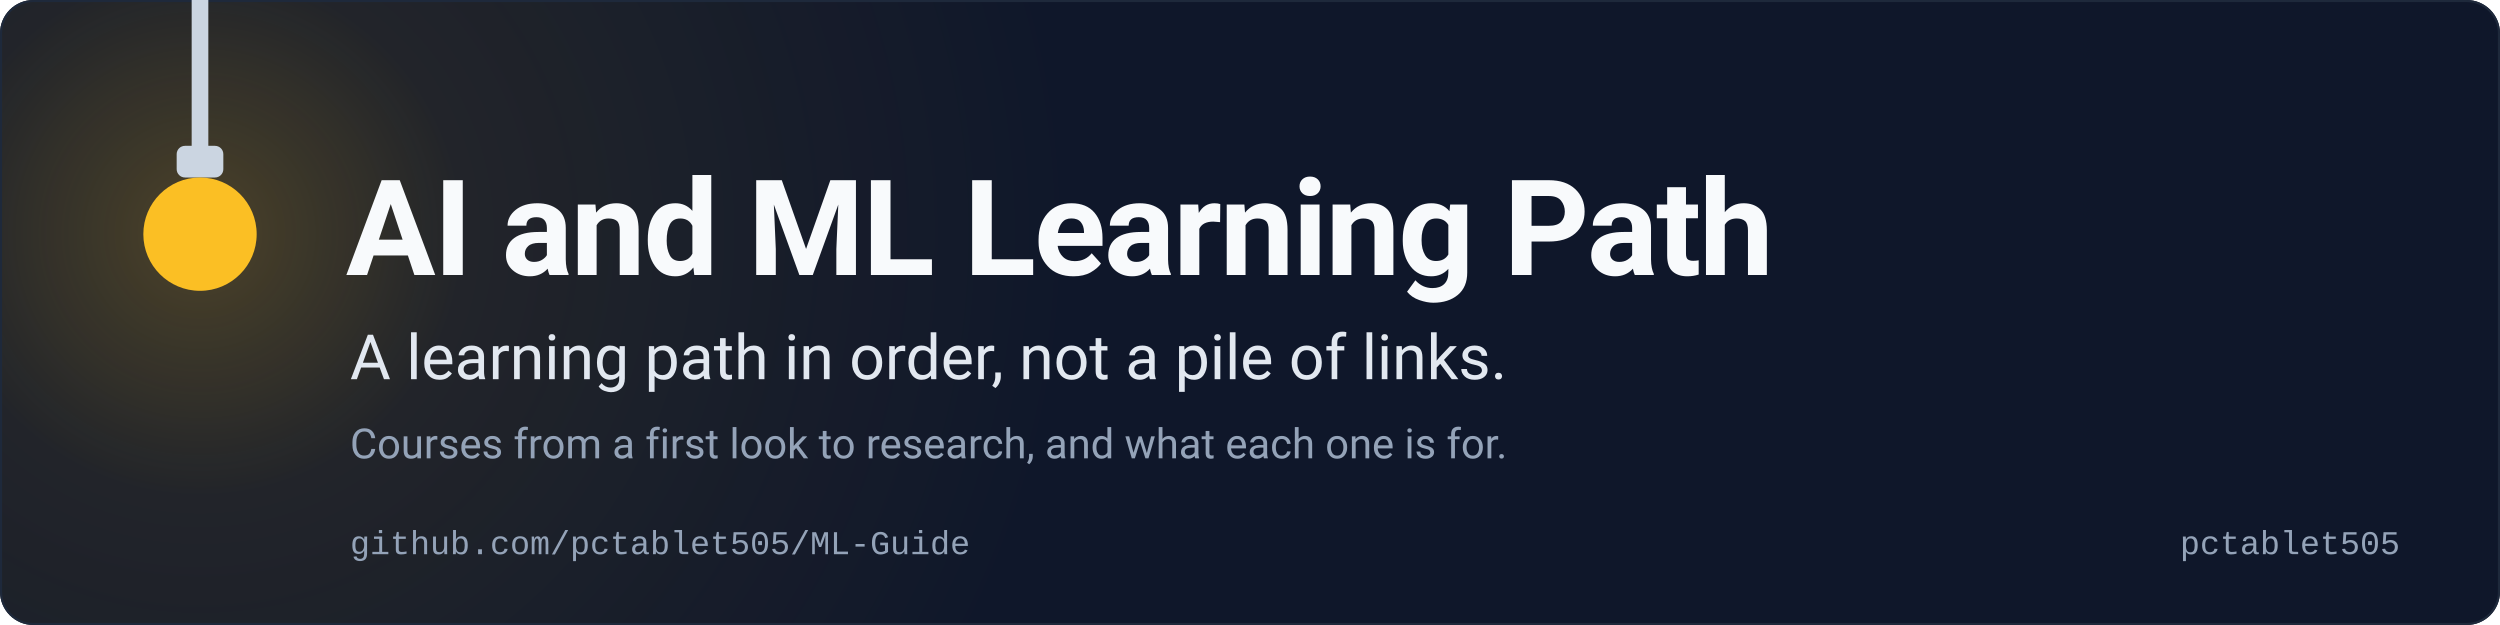
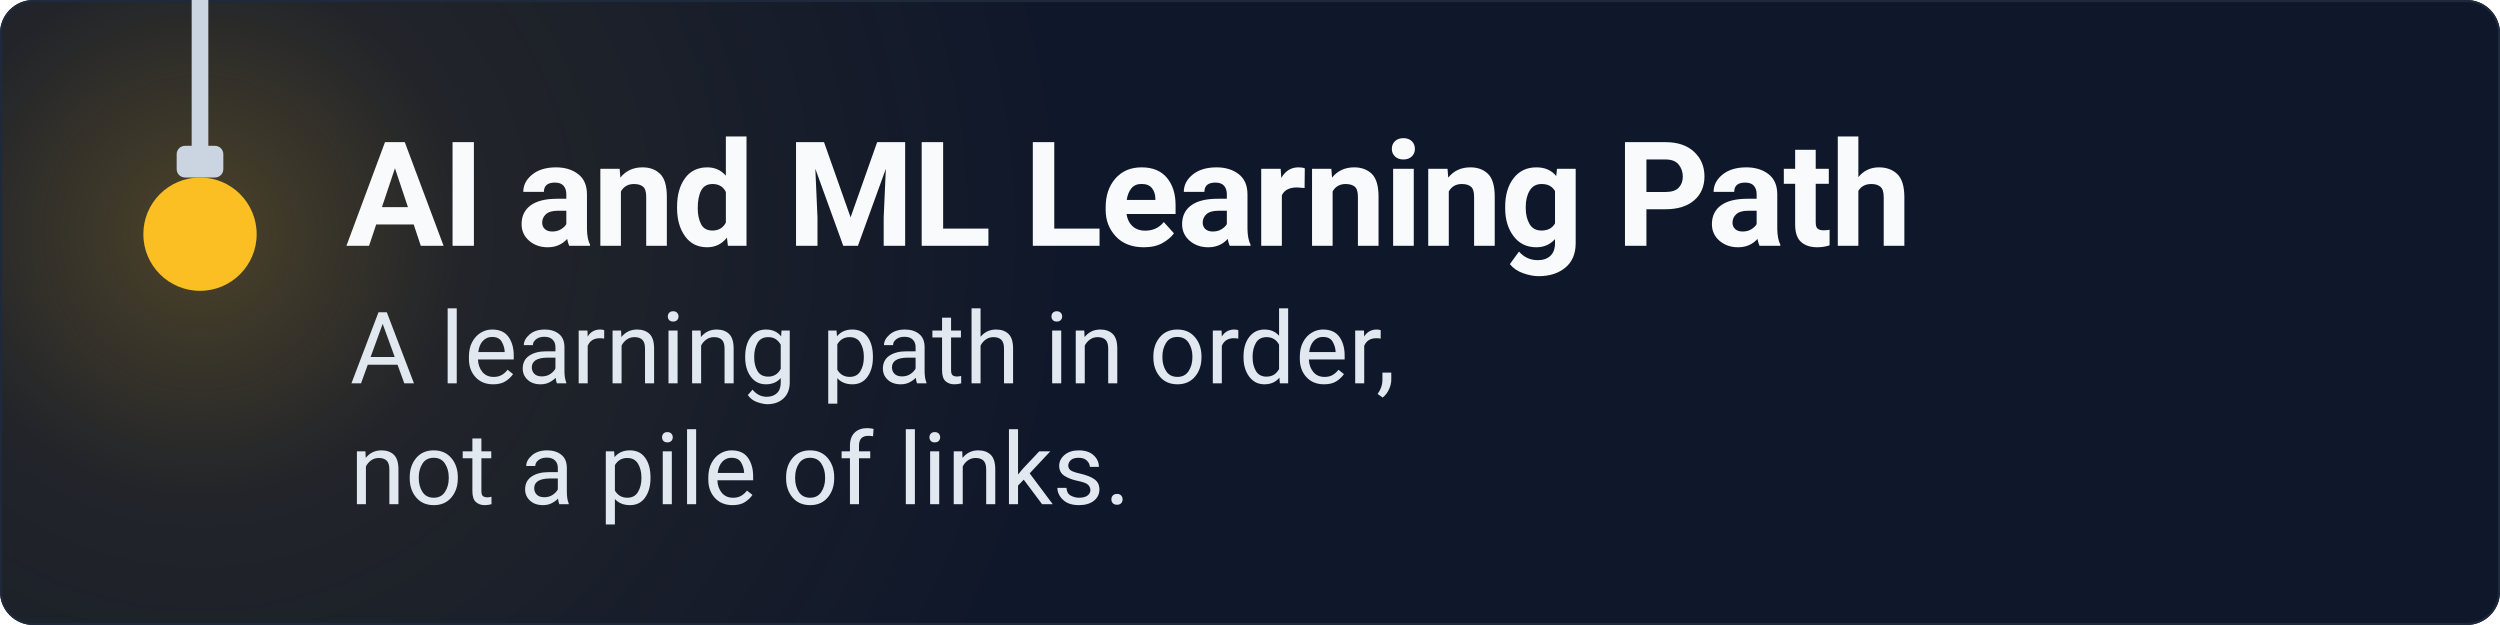
<svg xmlns="http://www.w3.org/2000/svg" width="1200" height="300" viewBox="0 0 1200 300" role="img" aria-labelledby="t d">
  <style>
    .s{font-family:system-ui,-apple-system,"Segoe UI",Roboto,"Noto Sans",Helvetica,Arial,sans-serif}
    .m{font-family:ui-monospace,SFMono-Regular,"SF Mono",Menlo,Consolas,"Liberation Mono",monospace}
  </style>
  <defs>
    <radialGradient id="glow" cx="96" cy="112" r="420" gradientUnits="userSpaceOnUse">
      <stop offset="0" stop-color="#fbbf24" stop-opacity="0.26" />
      <stop offset="0.3" stop-color="#fbbf24" stop-opacity="0.08" />
      <stop offset="1" stop-color="#fbbf24" stop-opacity="0" />
    </radialGradient>
  </defs>
  <rect width="1200" height="300" rx="16" fill="#0f172a" />
  <rect width="1200" height="300" rx="16" fill="url(#glow)" />
  <rect x="0.5" y="0.5" width="1199" height="299" rx="15.5" fill="none" stroke="#1e293b" />
  <path d="M96 0V74" stroke="#cbd5e1" stroke-width="8" />
  <rect x="84.8" y="70" width="22.4" height="15.2" rx="4" fill="#cbd5e1" />
  <circle cx="96" cy="112.4" r="27.2" fill="#fbbf24" />
-   <text class="s" x="166" y="132" font-size="64" font-weight="700" fill="#f8fafc" letter-spacing="-1">AI and ML Learning Path</text>
-   <text class="s" x="168" y="182" font-size="30" fill="#e2e8f0">A learning path in order, not a pile of links.</text>
-   <text class="s" x="168" y="220" font-size="20" fill="#94a3b8">Courses from a first look to research, and what each one is for.</text>
-   <text class="m" x="168" y="266" font-size="16" fill="#94a3b8">github.com/pctablet505/ML-Guide</text>
-   <text class="m" x="1152" y="266" font-size="16" fill="#94a3b8" text-anchor="end">pctablet505</text>
+   <text class="s" x="166" y="118" font-size="70" font-weight="700" fill="#f8fafc" letter-spacing="-1">AI and ML Learning Path</text>
+   <text class="s" x="168" y="184" font-size="48" fill="#e2e8f0">A learning path in order,</text>
+   <text class="s" x="168" y="242" font-size="48" fill="#e2e8f0">not a pile of links.</text>
</svg>
